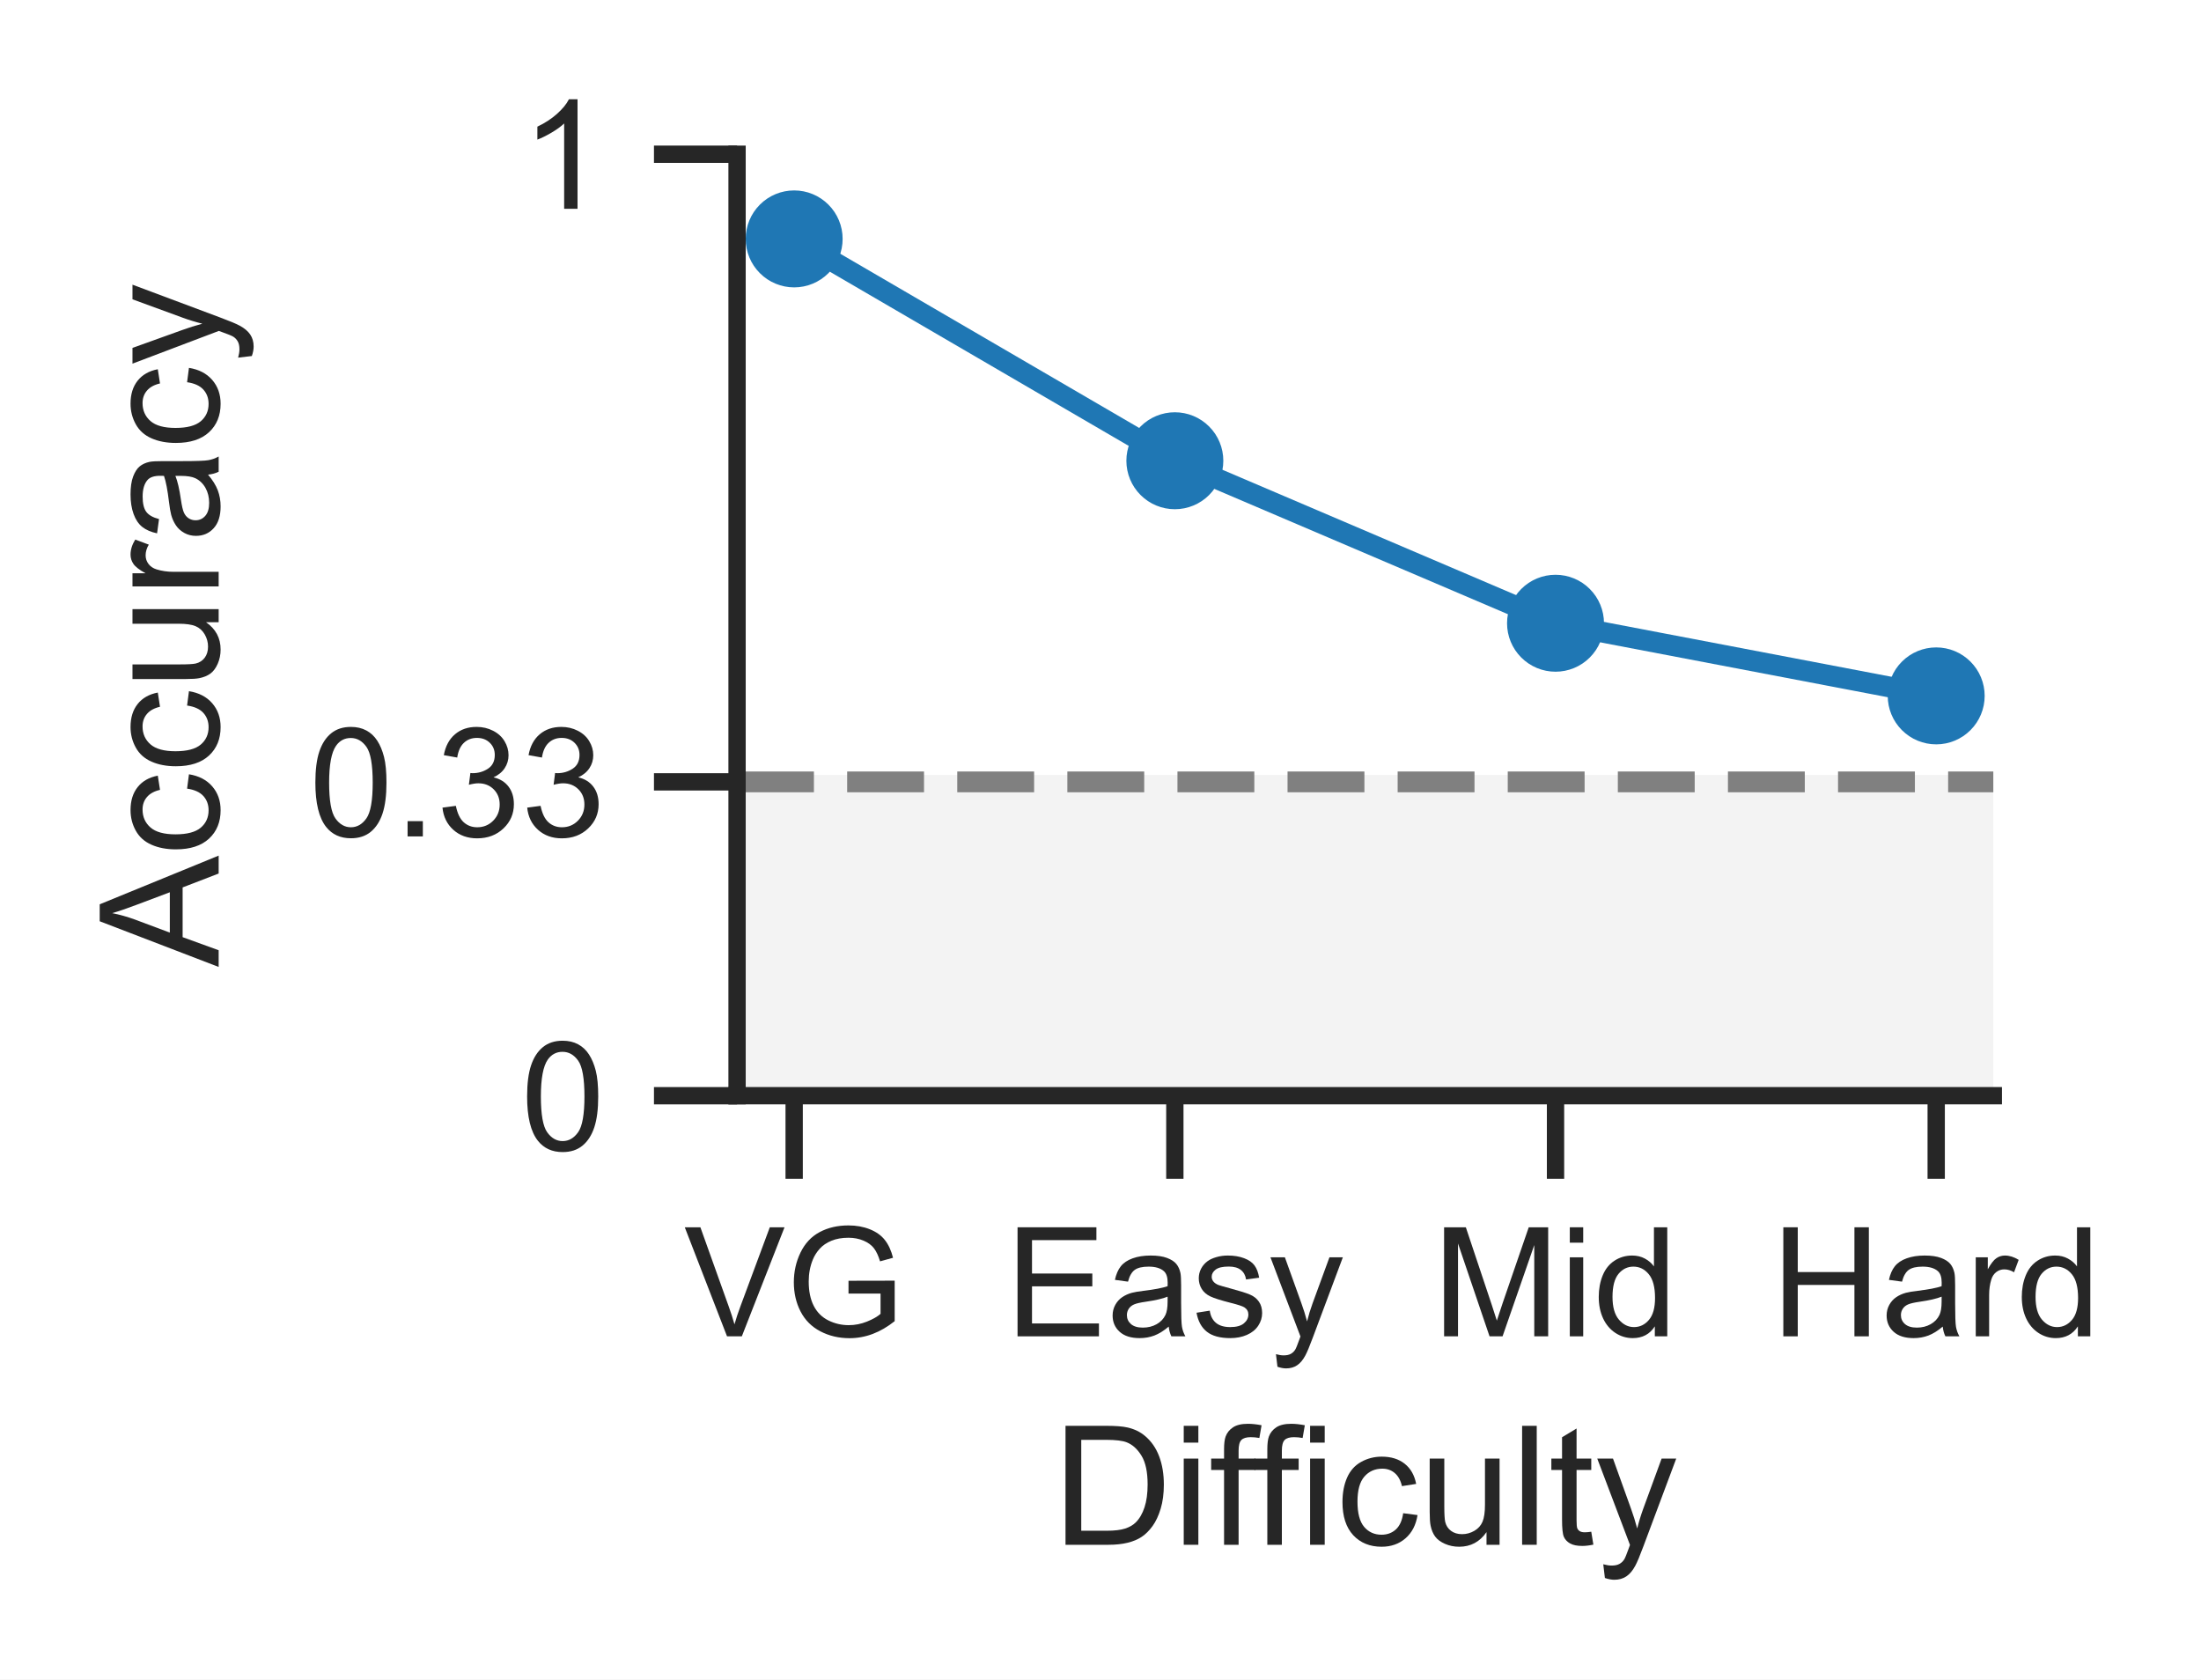
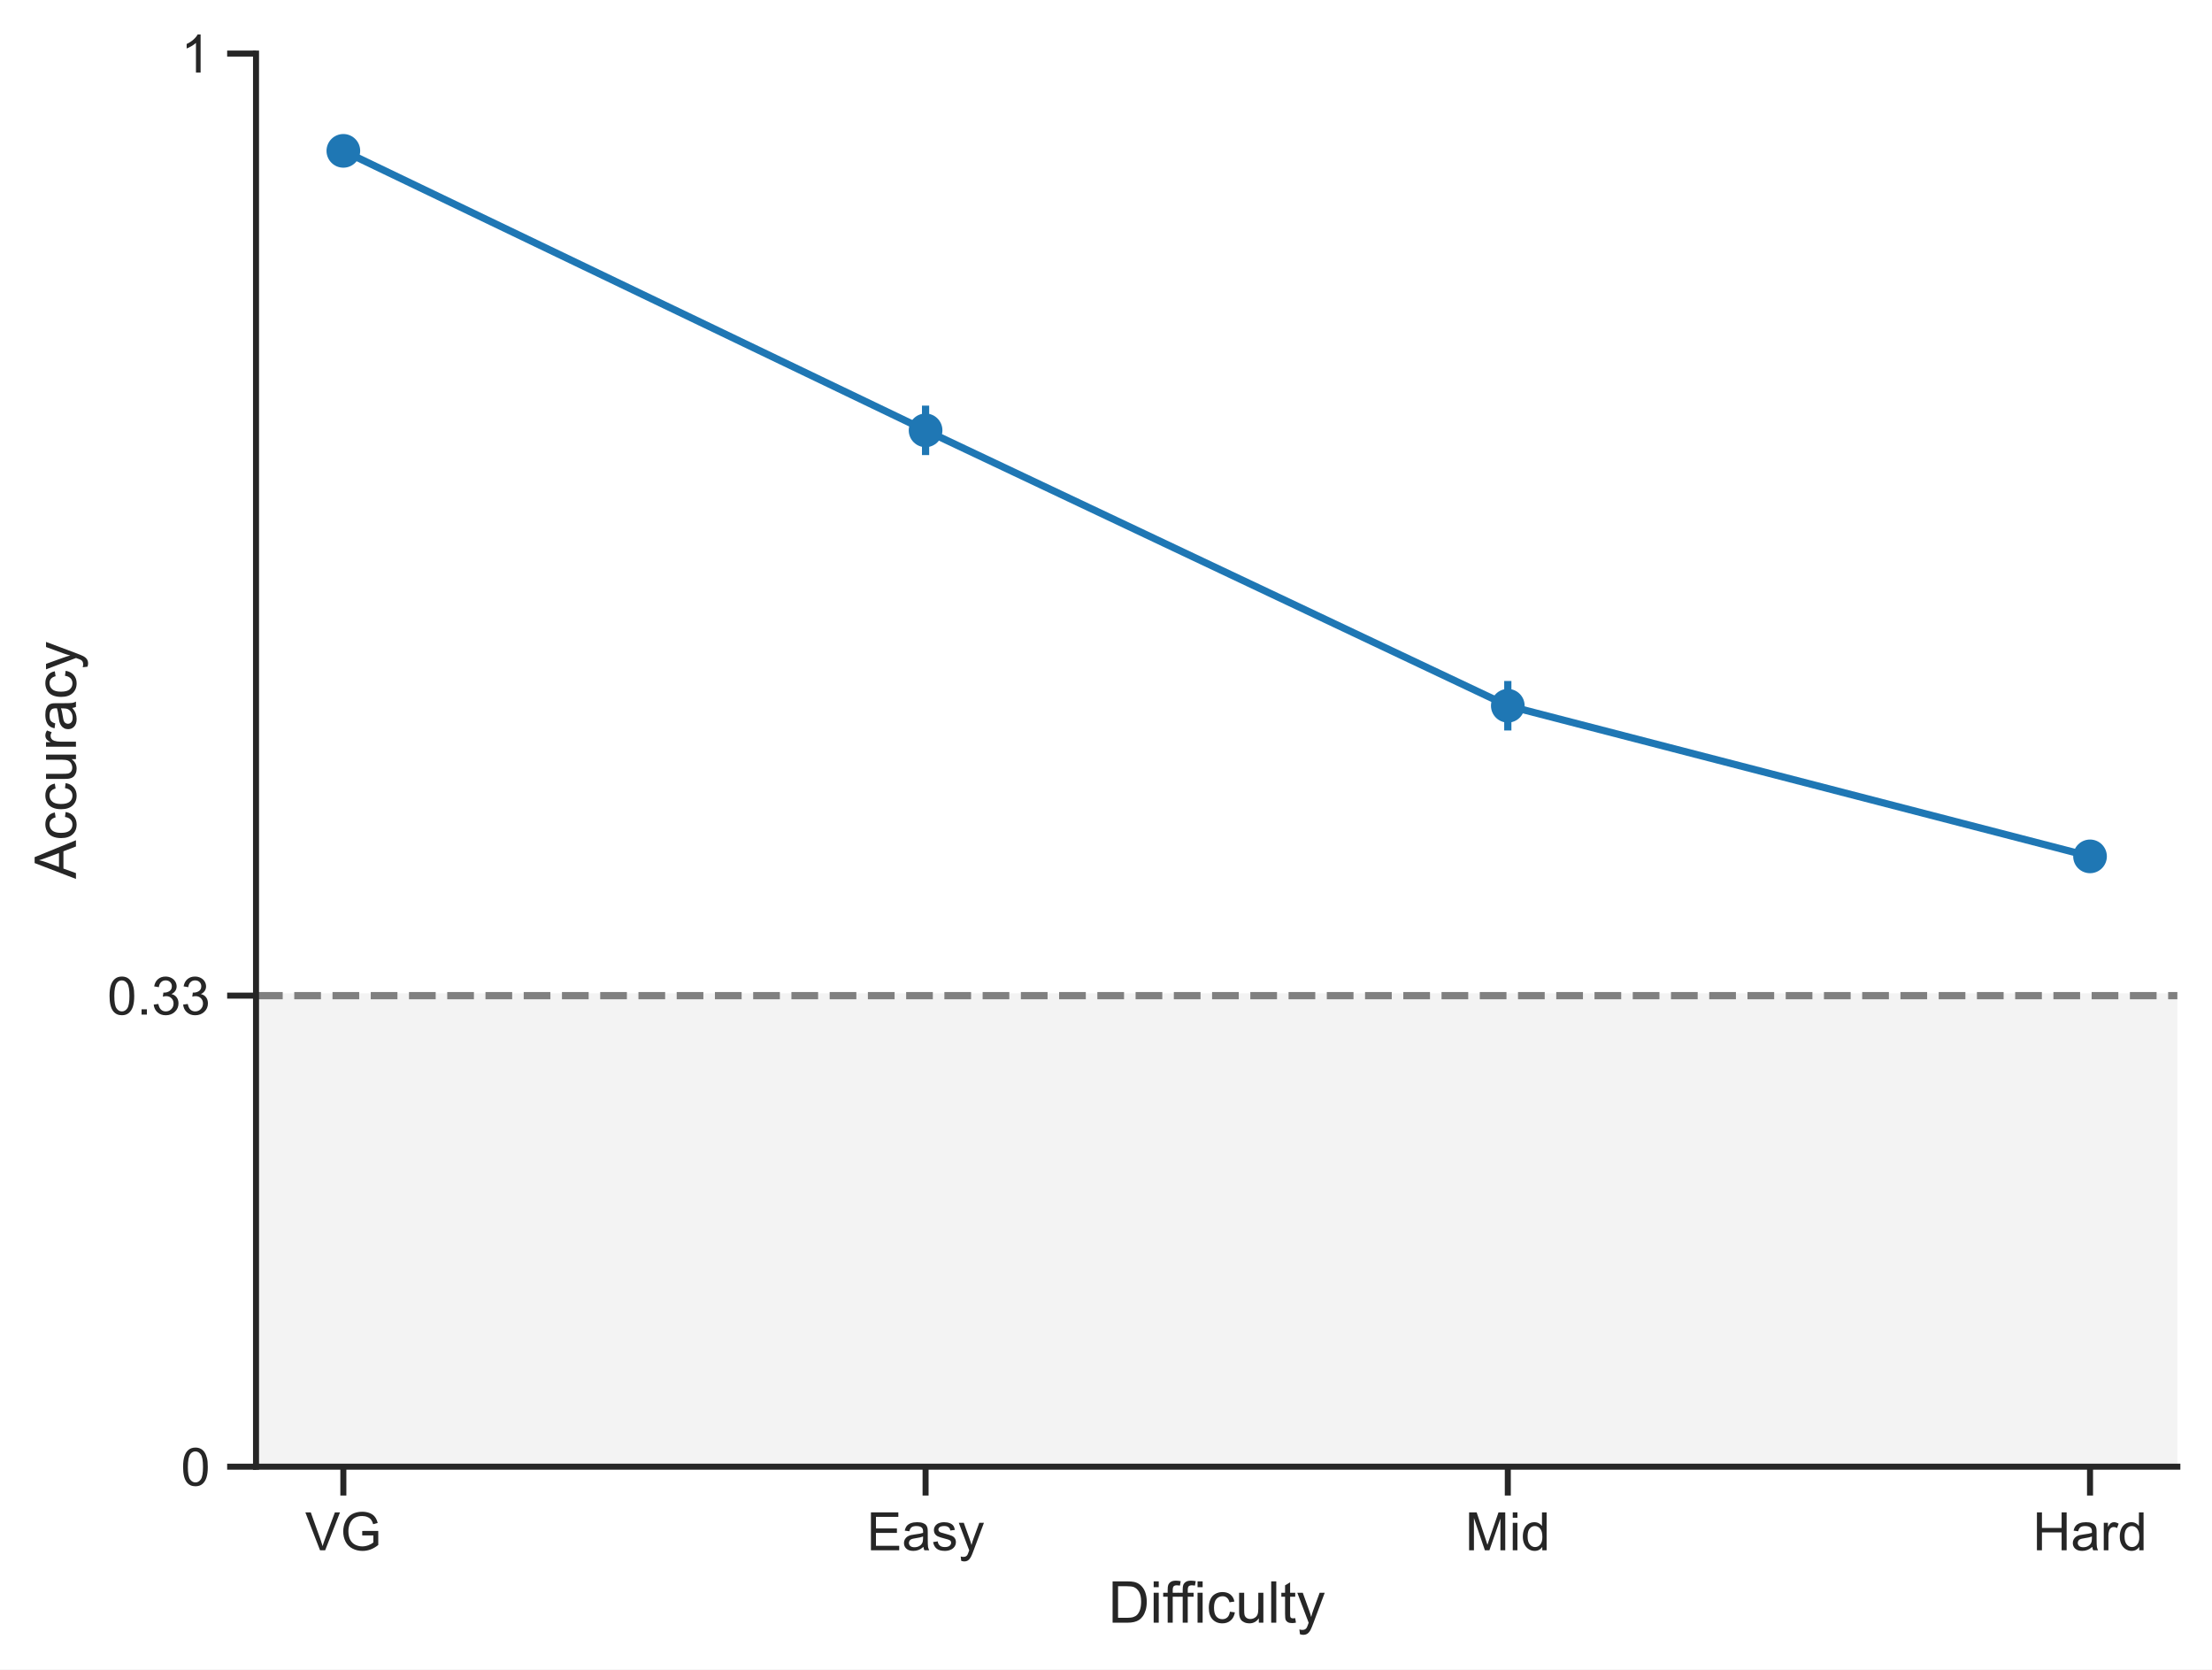
- <svg xmlns="http://www.w3.org/2000/svg" xmlns:xlink="http://www.w3.org/1999/xlink" width="158.931pt" height="121.26pt" viewBox="0 0 158.931 121.26" version="1.1">
+ <svg xmlns="http://www.w3.org/2000/svg" xmlns:xlink="http://www.w3.org/1999/xlink" width="459.84pt" height="346.98pt" viewBox="0 0 459.84 346.98" version="1.1">
  <defs>
    <style type="text/css">*{stroke-linejoin: round; stroke-linecap: butt}</style>
  </defs>
  <g id="figure_1">
    <g id="patch_1">
-       <path d="M 0 121.26  L 158.931 121.26  L 158.931 -0  L 0 -0  z " style="fill: #ffffff" />
+       <path d="M 0 346.98  L 459.84 346.98  L 459.84 0  L 0 0  z " style="fill: #ffffff" />
    </g>
    <g id="axes_1">
      <g id="patch_2">
-         <path d="M 53.222 79.11  L 143.934 79.11  L 143.934 11.137  L 53.222 11.137  z " style="fill: #ffffff" />
+         <path d="M 53.222 304.83  L 452.64 304.83  L 452.64 11.137  L 53.222 11.137  z " style="fill: #ffffff" />
      </g>
      <g id="patch_3">
-         <path d="M 53.222 79.11  L 143.934 79.11  L 143.934 56.452  L 53.222 56.452  z " clip-path="url(#pceaef88279)" style="fill: #808080; opacity: 0.1; stroke: #808080; stroke-linejoin: miter" />
+         <path d="M 53.222 304.83  L 452.64 304.83  L 452.64 206.932  L 53.222 206.932  z " clip-path="url(#p74cbf91a75)" style="fill: #808080; opacity: 0.1; stroke: #808080; stroke-linejoin: miter" />
      </g>
      <g id="matplotlib.axis_1">
        <g id="xtick_1">
          <g id="line2d_1">
            <defs>
-               <path id="m4bb023574f" d="M 0 0  L 0 6  " style="stroke: #262626; stroke-width: 1.25" />
-             </defs>
-             <g>
-               <use xlink:href="#m4bb023574f" x="57.345" y="79.11" style="fill: #262626; stroke: #262626; stroke-width: 1.25" />
+               <path id="m7206a6acbb" d="M 0 0  L 0 6  " style="stroke: #262626; stroke-width: 1.25" />
+             </defs>
+             <g>
+               <use xlink:href="#m7206a6acbb" x="71.377" y="304.83" style="fill: #262626; stroke: #262626; stroke-width: 1.25" />
            </g>
          </g>
          <g id="text_1">
-             <g style="fill: #262626" transform="translate(49.39864 96.48311) scale(0.11 -0.11)">
+             <g style="fill: #262626" transform="translate(63.43073 322.2031) scale(0.11 -0.11)">
              <defs>
                <path id="ArialMT-56" d="M 1803 0  L 28 4581  L 684 4581  L 1875 1253  Q 2019 853 2116 503  Q 2222 878 2363 1253  L 3600 4581  L 4219 4581  L 2425 0  L 1803 0  z " transform="scale(0.015625)" />
                <path id="ArialMT-47" d="M 2638 1797  L 2638 2334  L 4578 2338  L 4578 638  Q 4131 281 3656 101  Q 3181 -78 2681 -78  Q 2006 -78 1454 211  Q 903 500 622 1047  Q 341 1594 341 2269  Q 341 2938 620 3517  Q 900 4097 1425 4378  Q 1950 4659 2634 4659  Q 3131 4659 3532 4498  Q 3934 4338 4162 4050  Q 4391 3763 4509 3300  L 3963 3150  Q 3859 3500 3706 3700  Q 3553 3900 3268 4020  Q 2984 4141 2638 4141  Q 2222 4141 1919 4014  Q 1616 3888 1430 3681  Q 1244 3475 1141 3228  Q 966 2803 966 2306  Q 966 1694 1177 1281  Q 1388 869 1791 669  Q 2194 469 2647 469  Q 3041 469 3416 620  Q 3791 772 3984 944  L 3984 1797  L 2638 1797  z " transform="scale(0.015625)" />
              </defs>
              <use xlink:href="#ArialMT-56" />
              <use xlink:href="#ArialMT-47" transform="translate(66.69922 0)" />
            </g>
          </g>
        </g>
        <g id="xtick_2">
          <g id="line2d_2">
            <g>
-               <use xlink:href="#m4bb023574f" x="84.834" y="79.11" style="fill: #262626; stroke: #262626; stroke-width: 1.25" />
+               <use xlink:href="#m7206a6acbb" x="192.413" y="304.83" style="fill: #262626; stroke: #262626; stroke-width: 1.25" />
            </g>
          </g>
          <g id="text_2">
-             <g style="fill: #262626" transform="translate(72.60645 96.48311) scale(0.11 -0.11)">
+             <g style="fill: #262626" transform="translate(180.1858 322.2031) scale(0.11 -0.11)">
              <defs>
                <path id="ArialMT-45" d="M 506 0  L 506 4581  L 3819 4581  L 3819 4041  L 1113 4041  L 1113 2638  L 3647 2638  L 3647 2100  L 1113 2100  L 1113 541  L 3925 541  L 3925 0  L 506 0  z " transform="scale(0.015625)" />
                <path id="ArialMT-61" d="M 2588 409  Q 2275 144 1986 34  Q 1697 -75 1366 -75  Q 819 -75 525 192  Q 231 459 231 875  Q 231 1119 342 1320  Q 453 1522 633 1644  Q 813 1766 1038 1828  Q 1203 1872 1538 1913  Q 2219 1994 2541 2106  Q 2544 2222 2544 2253  Q 2544 2597 2384 2738  Q 2169 2928 1744 2928  Q 1347 2928 1158 2789  Q 969 2650 878 2297  L 328 2372  Q 403 2725 575 2942  Q 747 3159 1072 3276  Q 1397 3394 1825 3394  Q 2250 3394 2515 3294  Q 2781 3194 2906 3042  Q 3031 2891 3081 2659  Q 3109 2516 3109 2141  L 3109 1391  Q 3109 606 3145 398  Q 3181 191 3288 0  L 2700 0  Q 2613 175 2588 409  z M 2541 1666  Q 2234 1541 1622 1453  Q 1275 1403 1131 1340  Q 988 1278 909 1158  Q 831 1038 831 891  Q 831 666 1001 516  Q 1172 366 1500 366  Q 1825 366 2078 508  Q 2331 650 2450 897  Q 2541 1088 2541 1459  L 2541 1666  z " transform="scale(0.015625)" />
                <path id="ArialMT-73" d="M 197 991  L 753 1078  Q 800 744 1014 566  Q 1228 388 1613 388  Q 2000 388 2187 545  Q 2375 703 2375 916  Q 2375 1106 2209 1216  Q 2094 1291 1634 1406  Q 1016 1563 777 1677  Q 538 1791 414 1992  Q 291 2194 291 2438  Q 291 2659 392 2848  Q 494 3038 669 3163  Q 800 3259 1026 3326  Q 1253 3394 1513 3394  Q 1903 3394 2198 3281  Q 2494 3169 2634 2976  Q 2775 2784 2828 2463  L 2278 2388  Q 2241 2644 2061 2787  Q 1881 2931 1553 2931  Q 1166 2931 1000 2803  Q 834 2675 834 2503  Q 834 2394 903 2306  Q 972 2216 1119 2156  Q 1203 2125 1616 2013  Q 2213 1853 2448 1751  Q 2684 1650 2818 1456  Q 2953 1263 2953 975  Q 2953 694 2789 445  Q 2625 197 2315 61  Q 2006 -75 1616 -75  Q 969 -75 630 194  Q 291 463 197 991  z " transform="scale(0.015625)" />
                <path id="ArialMT-79" d="M 397 -1278  L 334 -750  Q 519 -800 656 -800  Q 844 -800 956 -737  Q 1069 -675 1141 -563  Q 1194 -478 1313 -144  Q 1328 -97 1363 -6  L 103 3319  L 709 3319  L 1400 1397  Q 1534 1031 1641 628  Q 1738 1016 1872 1384  L 2581 3319  L 3144 3319  L 1881 -56  Q 1678 -603 1566 -809  Q 1416 -1088 1222 -1217  Q 1028 -1347 759 -1347  Q 597 -1347 397 -1278  z " transform="scale(0.015625)" />
              </defs>
              <use xlink:href="#ArialMT-45" />
              <use xlink:href="#ArialMT-61" transform="translate(66.69922 0)" />
              <use xlink:href="#ArialMT-73" transform="translate(122.3145 0)" />
              <use xlink:href="#ArialMT-79" transform="translate(172.3145 0)" />
            </g>
          </g>
        </g>
        <g id="xtick_3">
          <g id="line2d_3">
            <g>
-               <use xlink:href="#m4bb023574f" x="112.322" y="79.11" style="fill: #262626; stroke: #262626; stroke-width: 1.25" />
+               <use xlink:href="#m7206a6acbb" x="313.449" y="304.83" style="fill: #262626; stroke: #262626; stroke-width: 1.25" />
            </g>
          </g>
          <g id="text_3">
-             <g style="fill: #262626" transform="translate(103.4601 96.48311) scale(0.11 -0.11)">
+             <g style="fill: #262626" transform="translate(304.5867 322.2031) scale(0.11 -0.11)">
              <defs>
                <path id="ArialMT-4d" d="M 475 0  L 475 4581  L 1388 4581  L 2472 1338  Q 2622 884 2691 659  Q 2769 909 2934 1394  L 4031 4581  L 4847 4581  L 4847 0  L 4263 0  L 4263 3834  L 2931 0  L 2384 0  L 1059 3900  L 1059 0  L 475 0  z " transform="scale(0.015625)" />
                <path id="ArialMT-69" d="M 425 3934  L 425 4581  L 988 4581  L 988 3934  L 425 3934  z M 425 0  L 425 3319  L 988 3319  L 988 0  L 425 0  z " transform="scale(0.015625)" />
                <path id="ArialMT-64" d="M 2575 0  L 2575 419  Q 2259 -75 1647 -75  Q 1250 -75 917 144  Q 584 363 401 755  Q 219 1147 219 1656  Q 219 2153 384 2558  Q 550 2963 881 3178  Q 1213 3394 1622 3394  Q 1922 3394 2156 3267  Q 2391 3141 2538 2938  L 2538 4581  L 3097 4581  L 3097 0  L 2575 0  z M 797 1656  Q 797 1019 1065 703  Q 1334 388 1700 388  Q 2069 388 2326 689  Q 2584 991 2584 1609  Q 2584 2291 2321 2609  Q 2059 2928 1675 2928  Q 1300 2928 1048 2622  Q 797 2316 797 1656  z " transform="scale(0.015625)" />
              </defs>
              <use xlink:href="#ArialMT-4d" />
              <use xlink:href="#ArialMT-69" transform="translate(83.30078 0)" />
              <use xlink:href="#ArialMT-64" transform="translate(105.5176 0)" />
            </g>
          </g>
        </g>
        <g id="xtick_4">
          <g id="line2d_4">
            <g>
-               <use xlink:href="#m4bb023574f" x="139.81" y="79.11" style="fill: #262626; stroke: #262626; stroke-width: 1.25" />
+               <use xlink:href="#m7206a6acbb" x="434.484" y="304.83" style="fill: #262626; stroke: #262626; stroke-width: 1.25" />
            </g>
          </g>
          <g id="text_4">
-             <g style="fill: #262626" transform="translate(127.8899 96.48311) scale(0.11 -0.11)">
+             <g style="fill: #262626" transform="translate(422.5638 322.2031) scale(0.11 -0.11)">
              <defs>
                <path id="ArialMT-48" d="M 513 0  L 513 4581  L 1119 4581  L 1119 2700  L 3500 2700  L 3500 4581  L 4106 4581  L 4106 0  L 3500 0  L 3500 2159  L 1119 2159  L 1119 0  L 513 0  z " transform="scale(0.015625)" />
                <path id="ArialMT-72" d="M 416 0  L 416 3319  L 922 3319  L 922 2816  Q 1116 3169 1280 3281  Q 1444 3394 1641 3394  Q 1925 3394 2219 3213  L 2025 2691  Q 1819 2813 1613 2813  Q 1428 2813 1281 2702  Q 1134 2591 1072 2394  Q 978 2094 978 1738  L 978 0  L 416 0  z " transform="scale(0.015625)" />
              </defs>
              <use xlink:href="#ArialMT-48" />
              <use xlink:href="#ArialMT-61" transform="translate(72.2168 0)" />
              <use xlink:href="#ArialMT-72" transform="translate(127.832 0)" />
              <use xlink:href="#ArialMT-64" transform="translate(161.1328 0)" />
            </g>
          </g>
        </g>
        <g id="text_5">
-           <g style="fill: #262626" transform="translate(76.01312 111.5339) scale(0.12 -0.12)">
+           <g style="fill: #262626" transform="translate(230.3661 337.2539) scale(0.12 -0.12)">
            <defs>
              <path id="ArialMT-44" d="M 494 0  L 494 4581  L 2072 4581  Q 2606 4581 2888 4516  Q 3281 4425 3559 4188  Q 3922 3881 4101 3404  Q 4281 2928 4281 2316  Q 4281 1794 4159 1391  Q 4038 988 3847 723  Q 3656 459 3429 307  Q 3203 156 2883 78  Q 2563 0 2147 0  L 494 0  z M 1100 541  L 2078 541  Q 2531 541 2789 625  Q 3047 709 3200 863  Q 3416 1078 3536 1442  Q 3656 1806 3656 2325  Q 3656 3044 3420 3430  Q 3184 3816 2847 3947  Q 2603 4041 2063 4041  L 1100 4041  L 1100 541  z " transform="scale(0.015625)" />
              <path id="ArialMT-66" d="M 556 0  L 556 2881  L 59 2881  L 59 3319  L 556 3319  L 556 3672  Q 556 4006 616 4169  Q 697 4388 901 4523  Q 1106 4659 1475 4659  Q 1713 4659 2000 4603  L 1916 4113  Q 1741 4144 1584 4144  Q 1328 4144 1222 4034  Q 1116 3925 1116 3625  L 1116 3319  L 1763 3319  L 1763 2881  L 1116 2881  L 1116 0  L 556 0  z " transform="scale(0.015625)" />
              <path id="ArialMT-63" d="M 2588 1216  L 3141 1144  Q 3050 572 2676 248  Q 2303 -75 1759 -75  Q 1078 -75 664 370  Q 250 816 250 1647  Q 250 2184 428 2587  Q 606 2991 970 3192  Q 1334 3394 1763 3394  Q 2303 3394 2647 3120  Q 2991 2847 3088 2344  L 2541 2259  Q 2463 2594 2264 2762  Q 2066 2931 1784 2931  Q 1359 2931 1093 2626  Q 828 2322 828 1663  Q 828 994 1084 691  Q 1341 388 1753 388  Q 2084 388 2306 591  Q 2528 794 2588 1216  z " transform="scale(0.015625)" />
              <path id="ArialMT-75" d="M 2597 0  L 2597 488  Q 2209 -75 1544 -75  Q 1250 -75 995 37  Q 741 150 617 320  Q 494 491 444 738  Q 409 903 409 1263  L 409 3319  L 972 3319  L 972 1478  Q 972 1038 1006 884  Q 1059 663 1231 536  Q 1403 409 1656 409  Q 1909 409 2131 539  Q 2353 669 2445 892  Q 2538 1116 2538 1541  L 2538 3319  L 3100 3319  L 3100 0  L 2597 0  z " transform="scale(0.015625)" />
              <path id="ArialMT-6c" d="M 409 0  L 409 4581  L 972 4581  L 972 0  L 409 0  z " transform="scale(0.015625)" />
              <path id="ArialMT-74" d="M 1650 503  L 1731 6  Q 1494 -44 1306 -44  Q 1000 -44 831 53  Q 663 150 594 308  Q 525 466 525 972  L 525 2881  L 113 2881  L 113 3319  L 525 3319  L 525 4141  L 1084 4478  L 1084 3319  L 1650 3319  L 1650 2881  L 1084 2881  L 1084 941  Q 1084 700 1114 631  Q 1144 563 1211 522  Q 1278 481 1403 481  Q 1497 481 1650 503  z " transform="scale(0.015625)" />
            </defs>
            <use xlink:href="#ArialMT-44" />
            <use xlink:href="#ArialMT-69" transform="translate(72.2168 0)" />
            <use xlink:href="#ArialMT-66" transform="translate(94.43359 0)" />
            <use xlink:href="#ArialMT-66" transform="translate(120.4668 0)" />
            <use xlink:href="#ArialMT-69" transform="translate(148.25 0)" />
            <use xlink:href="#ArialMT-63" transform="translate(170.4668 0)" />
            <use xlink:href="#ArialMT-75" transform="translate(220.4668 0)" />
            <use xlink:href="#ArialMT-6c" transform="translate(276.082 0)" />
            <use xlink:href="#ArialMT-74" transform="translate(298.2988 0)" />
            <use xlink:href="#ArialMT-79" transform="translate(326.082 0)" />
          </g>
        </g>
      </g>
      <g id="matplotlib.axis_2">
        <g id="ytick_1">
          <g id="line2d_5">
            <defs>
-               <path id="mcb4394dcf6" d="M 0 0  L -6 0  " style="stroke: #262626; stroke-width: 1.25" />
-             </defs>
-             <g>
-               <use xlink:href="#mcb4394dcf6" x="53.222" y="79.11" style="fill: #262626; stroke: #262626; stroke-width: 1.25" />
+               <path id="m0477e0c85d" d="M 0 0  L -6 0  " style="stroke: #262626; stroke-width: 1.25" />
+             </defs>
+             <g>
+               <use xlink:href="#m0477e0c85d" x="53.222" y="304.83" style="fill: #262626; stroke: #262626; stroke-width: 1.25" />
            </g>
          </g>
          <g id="text_6">
-             <g style="fill: #262626" transform="translate(37.605 83.04632) scale(0.11 -0.11)">
+             <g style="fill: #262626" transform="translate(37.605 308.7663) scale(0.11 -0.11)">
              <defs>
                <path id="ArialMT-30" d="M 266 2259  Q 266 3072 433 3567  Q 600 4063 929 4331  Q 1259 4600 1759 4600  Q 2128 4600 2406 4451  Q 2684 4303 2865 4023  Q 3047 3744 3150 3342  Q 3253 2941 3253 2259  Q 3253 1453 3087 958  Q 2922 463 2592 192  Q 2263 -78 1759 -78  Q 1097 -78 719 397  Q 266 969 266 2259  z M 844 2259  Q 844 1131 1108 757  Q 1372 384 1759 384  Q 2147 384 2411 759  Q 2675 1134 2675 2259  Q 2675 3391 2411 3762  Q 2147 4134 1753 4134  Q 1366 4134 1134 3806  Q 844 3388 844 2259  z " transform="scale(0.015625)" />
              </defs>
              <use xlink:href="#ArialMT-30" />
            </g>
          </g>
        </g>
        <g id="ytick_2">
          <g id="line2d_6">
            <g>
-               <use xlink:href="#mcb4394dcf6" x="53.222" y="56.452" style="fill: #262626; stroke: #262626; stroke-width: 1.25" />
+               <use xlink:href="#m0477e0c85d" x="53.222" y="206.932" style="fill: #262626; stroke: #262626; stroke-width: 1.25" />
            </g>
          </g>
          <g id="text_7">
-             <g style="fill: #262626" transform="translate(22.315 60.38874) scale(0.11 -0.11)">
+             <g style="fill: #262626" transform="translate(22.315 210.8687) scale(0.11 -0.11)">
              <defs>
                <path id="ArialMT-2e" d="M 581 0  L 581 641  L 1222 641  L 1222 0  L 581 0  z " transform="scale(0.015625)" />
                <path id="ArialMT-33" d="M 269 1209  L 831 1284  Q 928 806 1161 595  Q 1394 384 1728 384  Q 2125 384 2398 659  Q 2672 934 2672 1341  Q 2672 1728 2419 1979  Q 2166 2231 1775 2231  Q 1616 2231 1378 2169  L 1441 2663  Q 1497 2656 1531 2656  Q 1891 2656 2178 2843  Q 2466 3031 2466 3422  Q 2466 3731 2256 3934  Q 2047 4138 1716 4138  Q 1388 4138 1169 3931  Q 950 3725 888 3313  L 325 3413  Q 428 3978 793 4289  Q 1159 4600 1703 4600  Q 2078 4600 2393 4439  Q 2709 4278 2876 4000  Q 3044 3722 3044 3409  Q 3044 3113 2884 2869  Q 2725 2625 2413 2481  Q 2819 2388 3044 2092  Q 3269 1797 3269 1353  Q 3269 753 2831 336  Q 2394 -81 1725 -81  Q 1122 -81 723 278  Q 325 638 269 1209  z " transform="scale(0.015625)" />
              </defs>
              <use xlink:href="#ArialMT-30" />
              <use xlink:href="#ArialMT-2e" transform="translate(55.61523 0)" />
              <use xlink:href="#ArialMT-33" transform="translate(83.39844 0)" />
              <use xlink:href="#ArialMT-33" transform="translate(139.0137 0)" />
            </g>
          </g>
        </g>
        <g id="ytick_3">
          <g id="line2d_7">
            <g>
-               <use xlink:href="#mcb4394dcf6" x="53.222" y="11.137" style="fill: #262626; stroke: #262626; stroke-width: 1.25" />
+               <use xlink:href="#m0477e0c85d" x="53.222" y="11.137" style="fill: #262626; stroke: #262626; stroke-width: 1.25" />
            </g>
          </g>
          <g id="text_8">
            <g style="fill: #262626" transform="translate(37.605 15.07359) scale(0.11 -0.11)">
              <defs>
                <path id="ArialMT-31" d="M 2384 0  L 1822 0  L 1822 3584  Q 1619 3391 1289 3197  Q 959 3003 697 2906  L 697 3450  Q 1169 3672 1522 3987  Q 1875 4303 2022 4600  L 2384 4600  L 2384 0  z " transform="scale(0.015625)" />
              </defs>
              <use xlink:href="#ArialMT-31" />
            </g>
          </g>
        </g>
        <g id="text_9">
-           <g style="fill: #262626" transform="translate(15.78937 69.79628) rotate(-90) scale(0.12 -0.12)">
+           <g style="fill: #262626" transform="translate(15.78937 182.6563) rotate(-90) scale(0.12 -0.12)">
            <defs>
              <path id="ArialMT-41" d="M -9 0  L 1750 4581  L 2403 4581  L 4278 0  L 3588 0  L 3053 1388  L 1138 1388  L 634 0  L -9 0  z M 1313 1881  L 2866 1881  L 2388 3150  Q 2169 3728 2063 4100  Q 1975 3659 1816 3225  L 1313 1881  z " transform="scale(0.015625)" />
            </defs>
            <use xlink:href="#ArialMT-41" />
            <use xlink:href="#ArialMT-63" transform="translate(66.69922 0)" />
            <use xlink:href="#ArialMT-63" transform="translate(116.6992 0)" />
            <use xlink:href="#ArialMT-75" transform="translate(166.6992 0)" />
            <use xlink:href="#ArialMT-72" transform="translate(222.3145 0)" />
            <use xlink:href="#ArialMT-61" transform="translate(255.6152 0)" />
            <use xlink:href="#ArialMT-63" transform="translate(311.2305 0)" />
            <use xlink:href="#ArialMT-79" transform="translate(361.2305 0)" />
          </g>
        </g>
      </g>
      <g id="LineCollection_1">
-         <path d="M 57.345 17.943  L 57.345 16.555  " clip-path="url(#pceaef88279)" style="fill: none; stroke: #1f77b4; stroke-width: 1.5" />
-         <path d="M 84.834 34.336  L 84.834 32.196  " clip-path="url(#pceaef88279)" style="fill: none; stroke: #1f77b4; stroke-width: 1.5" />
-         <path d="M 112.322 46.098  L 112.322 43.898  " clip-path="url(#pceaef88279)" style="fill: none; stroke: #1f77b4; stroke-width: 1.5" />
-         <path d="M 139.81 51.036  L 139.81 49.449  " clip-path="url(#pceaef88279)" style="fill: none; stroke: #1f77b4; stroke-width: 1.5" />
+         <path d="M 71.377 34.06  L 71.377 28.646  " clip-path="url(#p74cbf91a75)" style="fill: none; stroke: #1f77b4; stroke-width: 1.5" />
+         <path d="M 192.413 94.581  L 192.413 84.304  " clip-path="url(#p74cbf91a75)" style="fill: none; stroke: #1f77b4; stroke-width: 1.5" />
+         <path d="M 313.449 151.821  L 313.449 141.538  " clip-path="url(#p74cbf91a75)" style="fill: none; stroke: #1f77b4; stroke-width: 1.5" />
+         <path d="M 434.484 180.808  L 434.484 175.164  " clip-path="url(#p74cbf91a75)" style="fill: none; stroke: #1f77b4; stroke-width: 1.5" />
      </g>
      <g id="line2d_8">
-         <path d="M 53.222 56.452  L 143.934 56.452  " clip-path="url(#pceaef88279)" style="fill: none; stroke-dasharray: 5.55,2.4; stroke-dashoffset: 0; stroke: #808080; stroke-width: 1.5" />
+         <path d="M 53.222 206.932  L 452.64 206.932  " clip-path="url(#p74cbf91a75)" style="fill: none; stroke-dasharray: 5.55,2.4; stroke-dashoffset: 0; stroke: #808080; stroke-width: 1.5" />
      </g>
      <g id="line2d_9">
-         <path d="M 57.345 17.249  L 84.834 33.266  L 112.322 44.998  L 139.81 50.243  " clip-path="url(#pceaef88279)" style="fill: none; stroke: #1f77b4; stroke-width: 1.5; stroke-linecap: round" />
+         <path d="M 71.377 31.353  L 192.413 89.442  L 313.449 146.68  L 434.484 177.986  " clip-path="url(#p74cbf91a75)" style="fill: none; stroke: #1f77b4; stroke-width: 1.5; stroke-linecap: round" />
        <defs>
-           <path id="m4317f87aa9" d="M 0 3  C 0.796 3 1.559 2.684 2.121 2.121  C 2.684 1.559 3 0.796 3 0  C 3 -0.796 2.684 -1.559 2.121 -2.121  C 1.559 -2.684 0.796 -3 0 -3  C -0.796 -3 -1.559 -2.684 -2.121 -2.121  C -2.684 -1.559 -3 -0.796 -3 0  C -3 0.796 -2.684 1.559 -2.121 2.121  C -1.559 2.684 -0.796 3 0 3  z " style="stroke: #1f77b4" />
+           <path id="m7665aa2ee9" d="M 0 3  C 0.796 3 1.559 2.684 2.121 2.121  C 2.684 1.559 3 0.796 3 0  C 3 -0.796 2.684 -1.559 2.121 -2.121  C 1.559 -2.684 0.796 -3 0 -3  C -0.796 -3 -1.559 -2.684 -2.121 -2.121  C -2.684 -1.559 -3 -0.796 -3 0  C -3 0.796 -2.684 1.559 -2.121 2.121  C -1.559 2.684 -0.796 3 0 3  z " style="stroke: #1f77b4" />
        </defs>
-         <g clip-path="url(#pceaef88279)">
-           <use xlink:href="#m4317f87aa9" x="57.345" y="17.249" style="fill: #1f77b4; stroke: #1f77b4" />
-           <use xlink:href="#m4317f87aa9" x="84.834" y="33.266" style="fill: #1f77b4; stroke: #1f77b4" />
-           <use xlink:href="#m4317f87aa9" x="112.322" y="44.998" style="fill: #1f77b4; stroke: #1f77b4" />
-           <use xlink:href="#m4317f87aa9" x="139.81" y="50.243" style="fill: #1f77b4; stroke: #1f77b4" />
+         <g clip-path="url(#p74cbf91a75)">
+           <use xlink:href="#m7665aa2ee9" x="71.377" y="31.353" style="fill: #1f77b4; stroke: #1f77b4" />
+           <use xlink:href="#m7665aa2ee9" x="192.413" y="89.442" style="fill: #1f77b4; stroke: #1f77b4" />
+           <use xlink:href="#m7665aa2ee9" x="313.449" y="146.68" style="fill: #1f77b4; stroke: #1f77b4" />
+           <use xlink:href="#m7665aa2ee9" x="434.484" y="177.986" style="fill: #1f77b4; stroke: #1f77b4" />
        </g>
      </g>
      <g id="patch_4">
-         <path d="M 53.222 79.11  L 53.222 11.137  " style="fill: none; stroke: #262626; stroke-width: 1.25; stroke-linejoin: miter; stroke-linecap: square" />
+         <path d="M 53.222 304.83  L 53.222 11.137  " style="fill: none; stroke: #262626; stroke-width: 1.25; stroke-linejoin: miter; stroke-linecap: square" />
      </g>
      <g id="patch_5">
-         <path d="M 53.222 79.11  L 143.934 79.11  " style="fill: none; stroke: #262626; stroke-width: 1.25; stroke-linejoin: miter; stroke-linecap: square" />
+         <path d="M 53.222 304.83  L 452.64 304.83  " style="fill: none; stroke: #262626; stroke-width: 1.25; stroke-linejoin: miter; stroke-linecap: square" />
      </g>
    </g>
  </g>
  <defs>
-     <clipPath id="pceaef88279">
-       <rect x="53.222" y="11.137" width="90.712" height="67.973" />
+     <clipPath id="p74cbf91a75">
+       <rect x="53.222" y="11.137" width="399.417" height="293.693" />
    </clipPath>
  </defs>
</svg>
